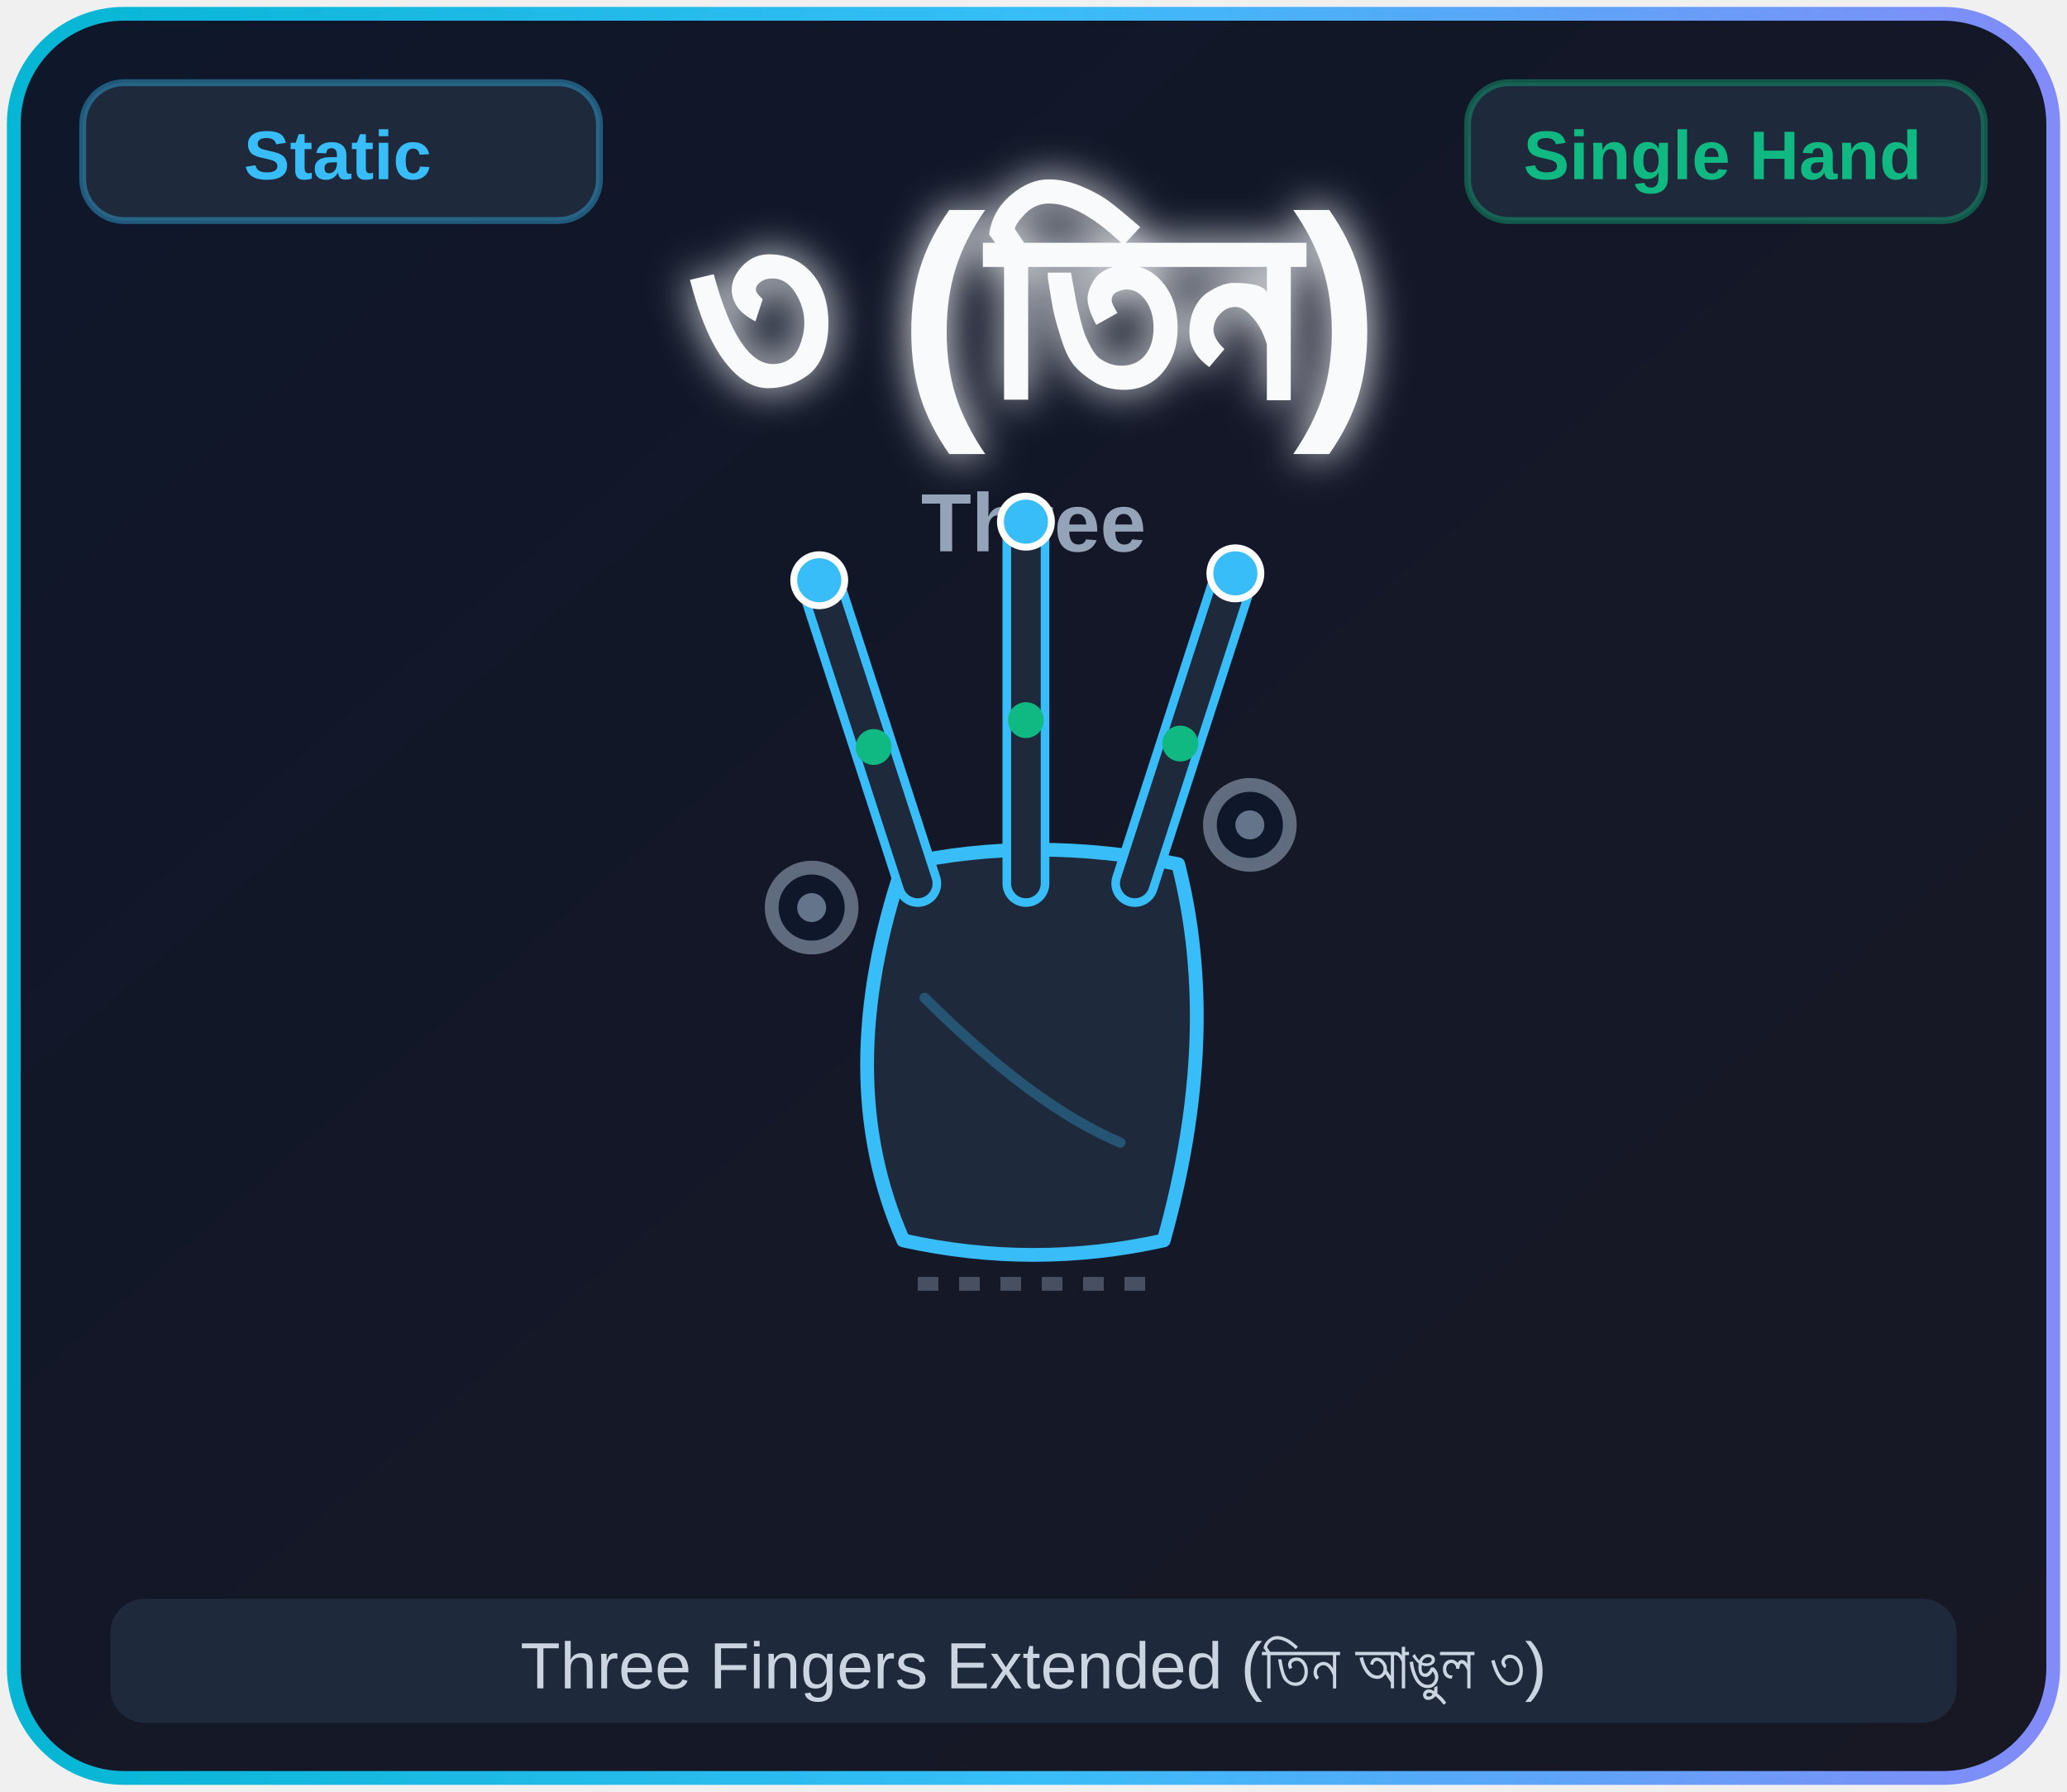
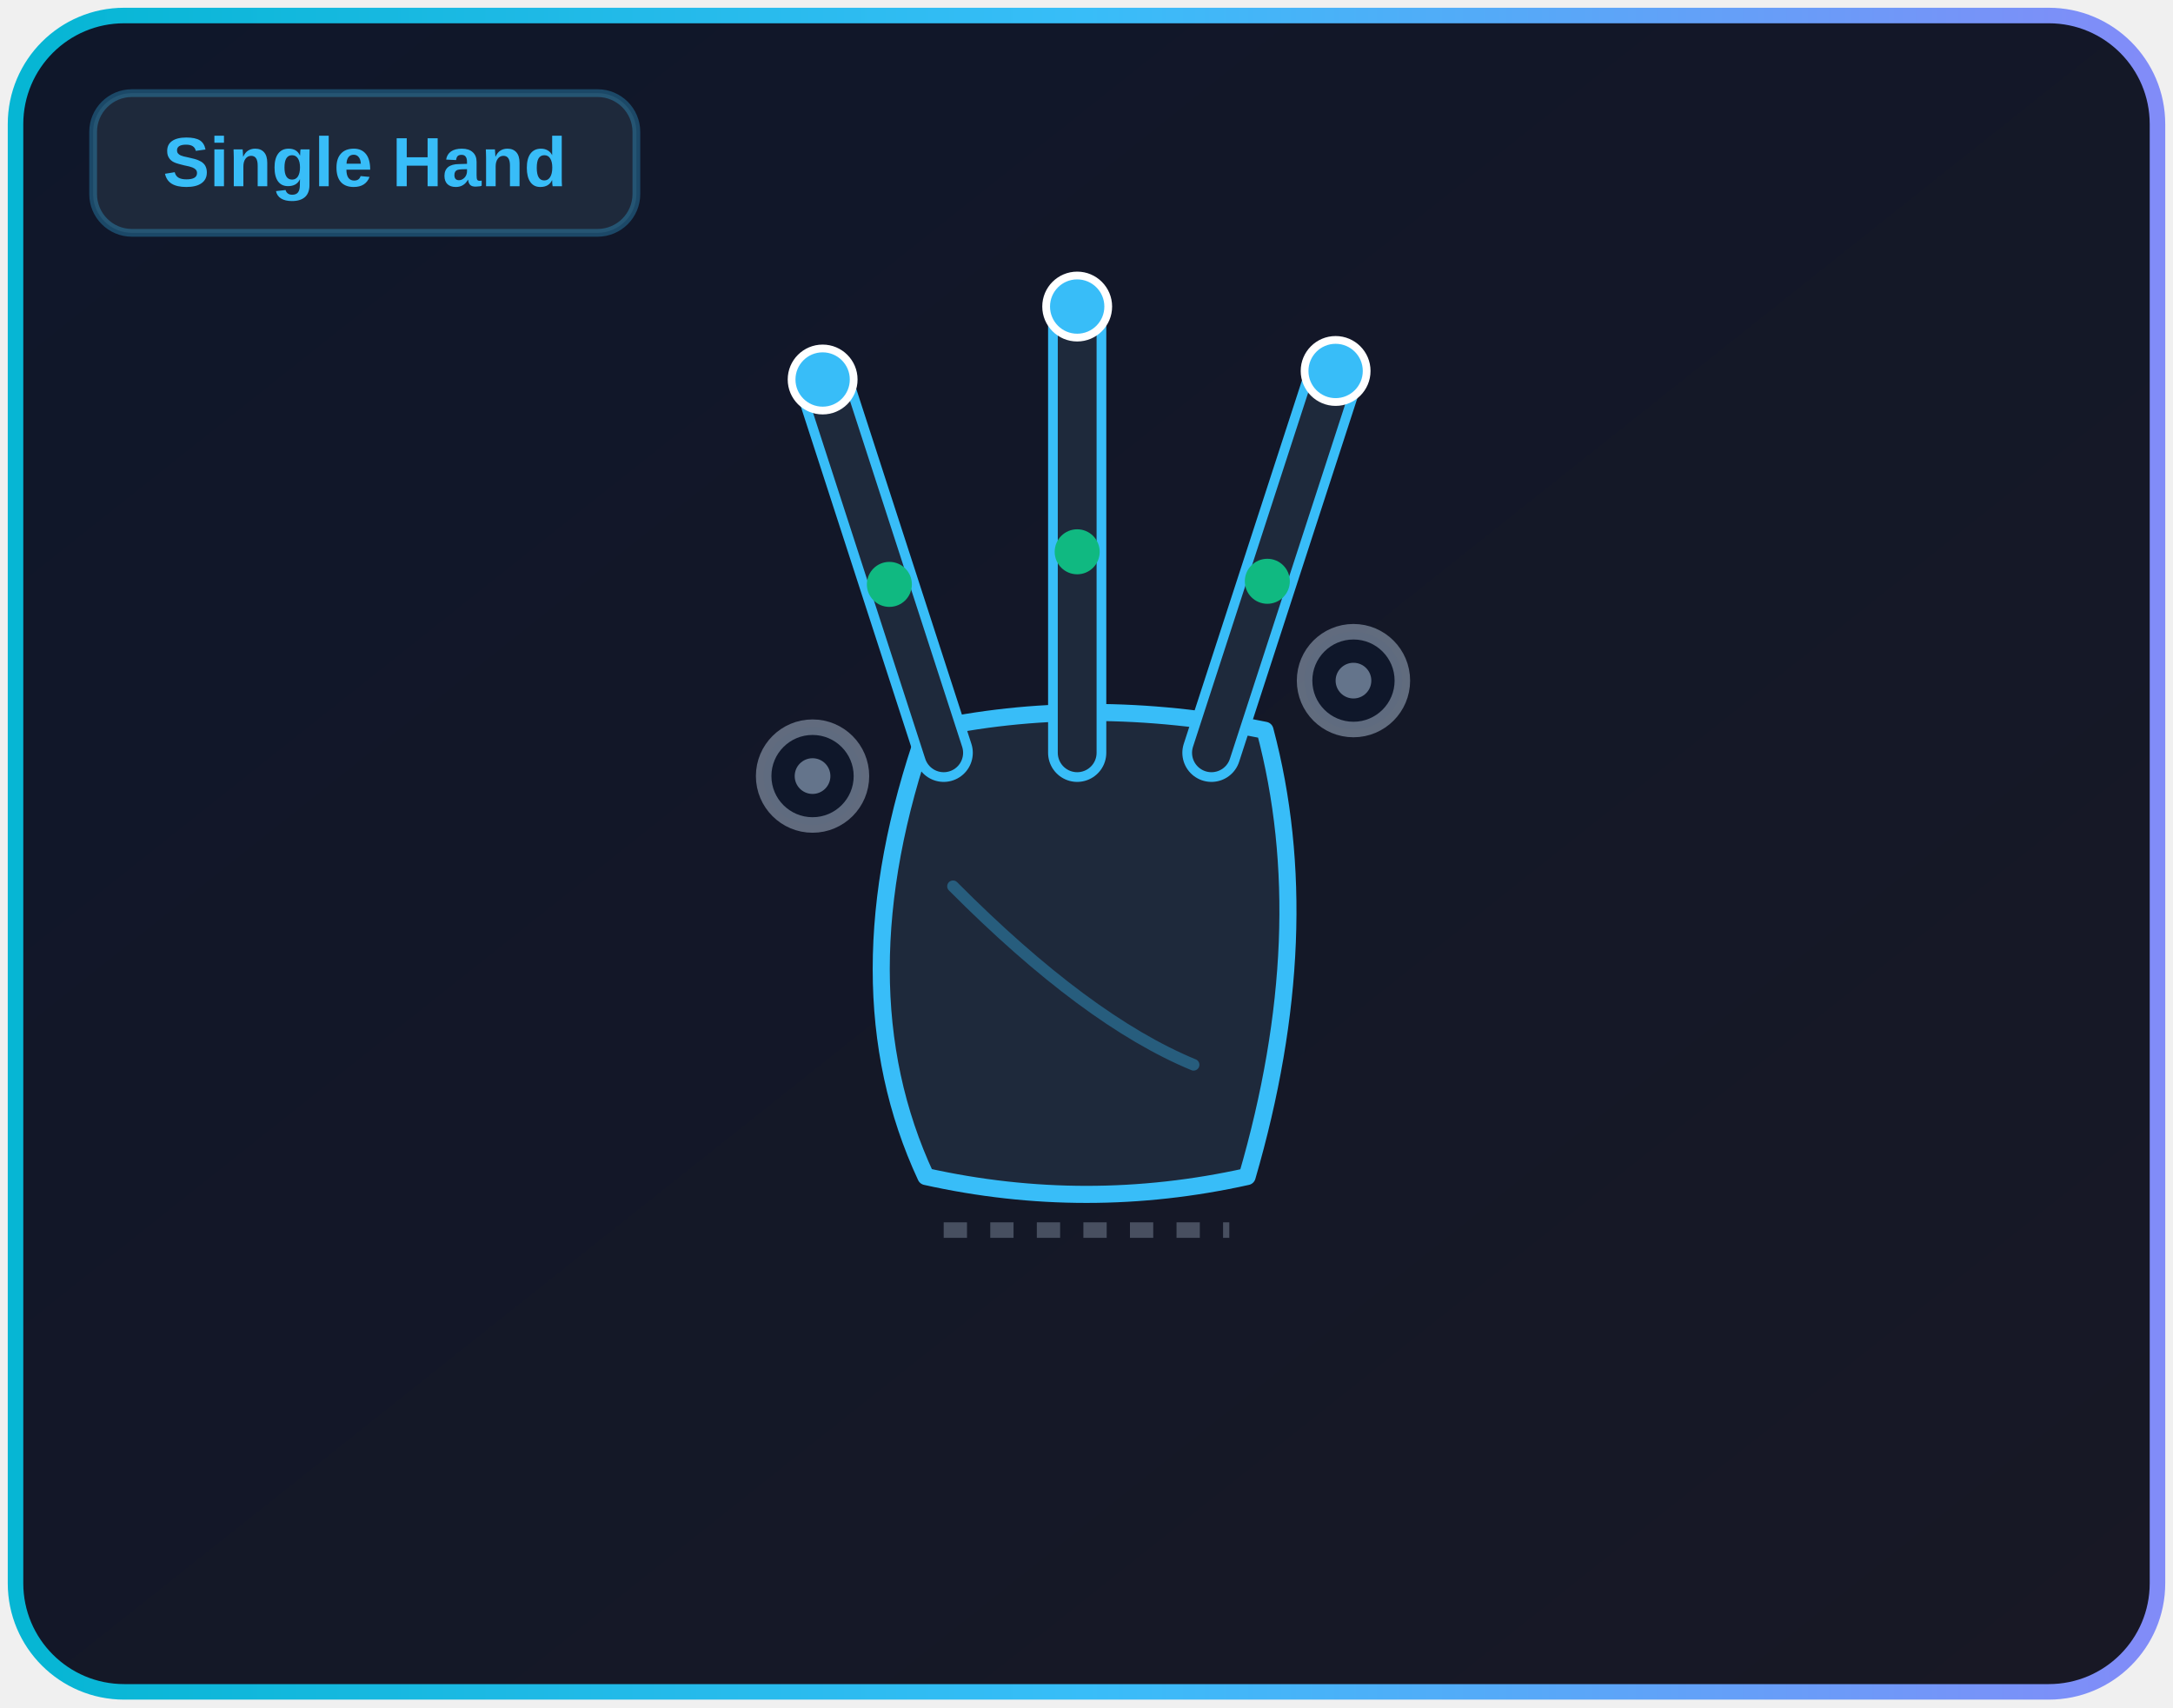
- <svg xmlns="http://www.w3.org/2000/svg" viewBox="0 0 300 260" width="300" height="260">
+ <svg xmlns="http://www.w3.org/2000/svg" viewBox="0 0 280 220" width="280" height="220">
  <defs>
    <linearGradient id="cardBg" x1="0%" y1="0%" x2="100%" y2="100%">
      <stop offset="0%" stop-color="#0F172A" />
      <stop offset="100%" stop-color="#181825" />
    </linearGradient>
    <linearGradient id="borderGlow" x1="0%" y1="0%" x2="100%" y2="0%">
      <stop offset="0%" stop-color="#06B6D4" />
      <stop offset="50%" stop-color="#38BDF8" />
      <stop offset="100%" stop-color="#818CF8" />
    </linearGradient>
-     <filter id="glow" x="-20%" y="-20%" width="140%" height="140%">
-       <feGaussianBlur stdDeviation="3" result="blur" />
-       <feComposite in="SourceGraphic" in2="blur" operator="over" />
-     </filter>
  </defs>
-   <rect width="296" height="256" x="2" y="2" rx="16" fill="url(#cardBg)" stroke="url(#borderGlow)" stroke-width="2" />
-   <rect x="12" y="12" width="75" height="20" rx="6" fill="#1E293B" stroke="rgba(56, 189, 248, 0.4)" stroke-width="1" />
-   <text x="49" y="26" fill="#38BDF8" font-family="'Segoe UI', Arial, sans-serif" font-size="10" font-weight="bold" text-anchor="middle">Static</text>
-   <rect x="213" y="12" width="75" height="20" rx="6" fill="#1E293B" stroke="rgba(16, 185, 129, 0.4)" stroke-width="1" />
-   <text x="250" y="26" fill="#10B981" font-family="'Segoe UI', Arial, sans-serif" font-size="10" font-weight="bold" text-anchor="middle">Single Hand</text>
-   <text x="150" y="58" fill="#F8FAFC" font-family="'SolaimanLipi', 'Segoe UI', Arial, sans-serif" font-size="38" font-weight="900" text-anchor="middle" filter="url(#glow)">৩ (তিন)</text>
-   <text x="150" y="80" fill="#94A3B8" font-family="'Segoe UI', Arial, sans-serif" font-size="12" font-weight="600" text-anchor="middle">Three</text>
+   <rect width="276" height="216" x="2" y="2" rx="14" fill="url(#cardBg)" stroke="url(#borderGlow)" stroke-width="2" />
+   <rect x="12" y="12" width="70" height="18" rx="5" fill="#1E293B" stroke="rgba(56, 189, 248, 0.3)" stroke-width="1" />
+   <text x="47" y="24" fill="#38BDF8" font-family="'Segoe UI', Arial, sans-serif" font-size="9" font-weight="bold" text-anchor="middle">Single Hand</text>
  <g id="hand_anatomy">
-     <path d="M 131.1,180.0 Q 150.0,184.2 168.9,180.0 Q 177.3,150.0 171.0,125.4 Q 150.0,121.2 131.1,125.4 Q 120.6,156.3 131.1,180.0 Z" fill="#1E293B" stroke="#38BDF8" stroke-width="2" stroke-linejoin="round" />
-     <path d="M 134.2,144.8 Q 150.0,160.5 162.6,165.8" fill="none" stroke="rgba(56, 189, 248, 0.3)" stroke-width="1.5" stroke-linecap="round" />
-     <line x1="133.2" y1="186.3" x2="166.8" y2="186.3" stroke="rgba(148, 163, 184, 0.4)" stroke-width="2" stroke-dasharray="3,3" />
-     <circle cx="117.8" cy="131.7" r="5.8" fill="#0F172A" stroke="rgba(148, 163, 184, 0.6)" stroke-width="2" />
-     <circle cx="117.8" cy="131.7" r="2.1" fill="#64748B" />
-     <line x1="133.2" y1="128.2" x2="118.9" y2="84.2" stroke="#38BDF8" stroke-width="6.8" stroke-linecap="round" />
-     <line x1="133.2" y1="128.2" x2="118.9" y2="84.2" stroke="#1E293B" stroke-width="4.3" stroke-linecap="round" />
-     <circle cx="126.8" cy="108.4" r="2.6" fill="#10B981" />
-     <circle cx="118.9" cy="84.2" r="3.7" fill="#38BDF8" stroke="#FFFFFF" stroke-width="1" />
-     <line x1="148.9" y1="128.2" x2="148.9" y2="75.7" stroke="#38BDF8" stroke-width="6.8" stroke-linecap="round" />
-     <line x1="148.9" y1="128.2" x2="148.9" y2="75.7" stroke="#1E293B" stroke-width="4.3" stroke-linecap="round" />
-     <circle cx="148.9" cy="104.5" r="2.6" fill="#10B981" />
-     <circle cx="148.9" cy="75.7" r="3.7" fill="#38BDF8" stroke="#FFFFFF" stroke-width="1" />
-     <line x1="164.7" y1="128.2" x2="179.3" y2="83.2" stroke="#38BDF8" stroke-width="6.8" stroke-linecap="round" />
-     <line x1="164.7" y1="128.2" x2="179.3" y2="83.2" stroke="#1E293B" stroke-width="4.3" stroke-linecap="round" />
-     <circle cx="171.3" cy="107.9" r="2.6" fill="#10B981" />
-     <circle cx="179.3" cy="83.2" r="3.7" fill="#38BDF8" stroke="#FFFFFF" stroke-width="1" />
-     <circle cx="181.4" cy="119.7" r="5.8" fill="#0F172A" stroke="rgba(148, 163, 184, 0.6)" stroke-width="2" />
-     <circle cx="181.4" cy="119.7" r="2.1" fill="#64748B" />
+     <path d="M 119.3,151.6 Q 140.0,156.2 160.7,151.6 Q 169.9,120.0 163.0,94.1 Q 140.0,89.5 119.3,94.1 Q 107.8,126.9 119.3,151.6 Z" fill="#1E293B" stroke="#38BDF8" stroke-width="2.2" stroke-linejoin="round" />
+     <path d="M 122.8,114.2 Q 140.0,131.5 153.8,137.2" fill="none" stroke="rgba(56, 189, 248, 0.35)" stroke-width="1.5" stroke-linecap="round" />
+     <line x1="121.6" y1="158.5" x2="158.4" y2="158.5" stroke="rgba(148, 163, 184, 0.4)" stroke-width="2" stroke-dasharray="3,3" />
+     <circle cx="104.7" cy="100.0" r="6.3" fill="#0F172A" stroke="rgba(148, 163, 184, 0.6)" stroke-width="2" />
+     <circle cx="104.7" cy="100.0" r="2.3" fill="#64748B" />
+     <line x1="121.6" y1="97.0" x2="106.0" y2="48.9" stroke="#38BDF8" stroke-width="7.5" stroke-linecap="round" />
+     <line x1="121.6" y1="97.0" x2="106.0" y2="48.9" stroke="#1E293B" stroke-width="5.0" stroke-linecap="round" />
+     <circle cx="114.6" cy="75.3" r="2.9" fill="#10B981" />
+     <circle cx="106.0" cy="48.9" r="4.0" fill="#38BDF8" stroke="#FFFFFF" stroke-width="1" />
+     <line x1="138.8" y1="97.0" x2="138.8" y2="39.5" stroke="#38BDF8" stroke-width="7.5" stroke-linecap="round" />
+     <line x1="138.8" y1="97.0" x2="138.8" y2="39.5" stroke="#1E293B" stroke-width="5.0" stroke-linecap="round" />
+     <circle cx="138.8" cy="71.1" r="2.9" fill="#10B981" />
+     <circle cx="138.8" cy="39.5" r="4.0" fill="#38BDF8" stroke="#FFFFFF" stroke-width="1" />
+     <line x1="156.1" y1="97.0" x2="172.1" y2="47.8" stroke="#38BDF8" stroke-width="7.5" stroke-linecap="round" />
+     <line x1="156.1" y1="97.0" x2="172.1" y2="47.8" stroke="#1E293B" stroke-width="5.0" stroke-linecap="round" />
+     <circle cx="163.3" cy="74.9" r="2.9" fill="#10B981" />
+     <circle cx="172.1" cy="47.8" r="4.0" fill="#38BDF8" stroke="#FFFFFF" stroke-width="1" />
+     <circle cx="174.4" cy="87.7" r="6.3" fill="#0F172A" stroke="rgba(148, 163, 184, 0.6)" stroke-width="2" />
+     <circle cx="174.4" cy="87.7" r="2.3" fill="#64748B" />
  </g>
-   <rect x="16" y="232" width="268" height="18" rx="5" fill="#1E293B" />
-   <text x="150" y="245" fill="#CBD5E1" font-family="'Segoe UI', Arial, sans-serif" font-size="9.5" font-weight="500" text-anchor="middle">Three Fingers Extended (তিন আঙুল ৩)</text>
</svg>
